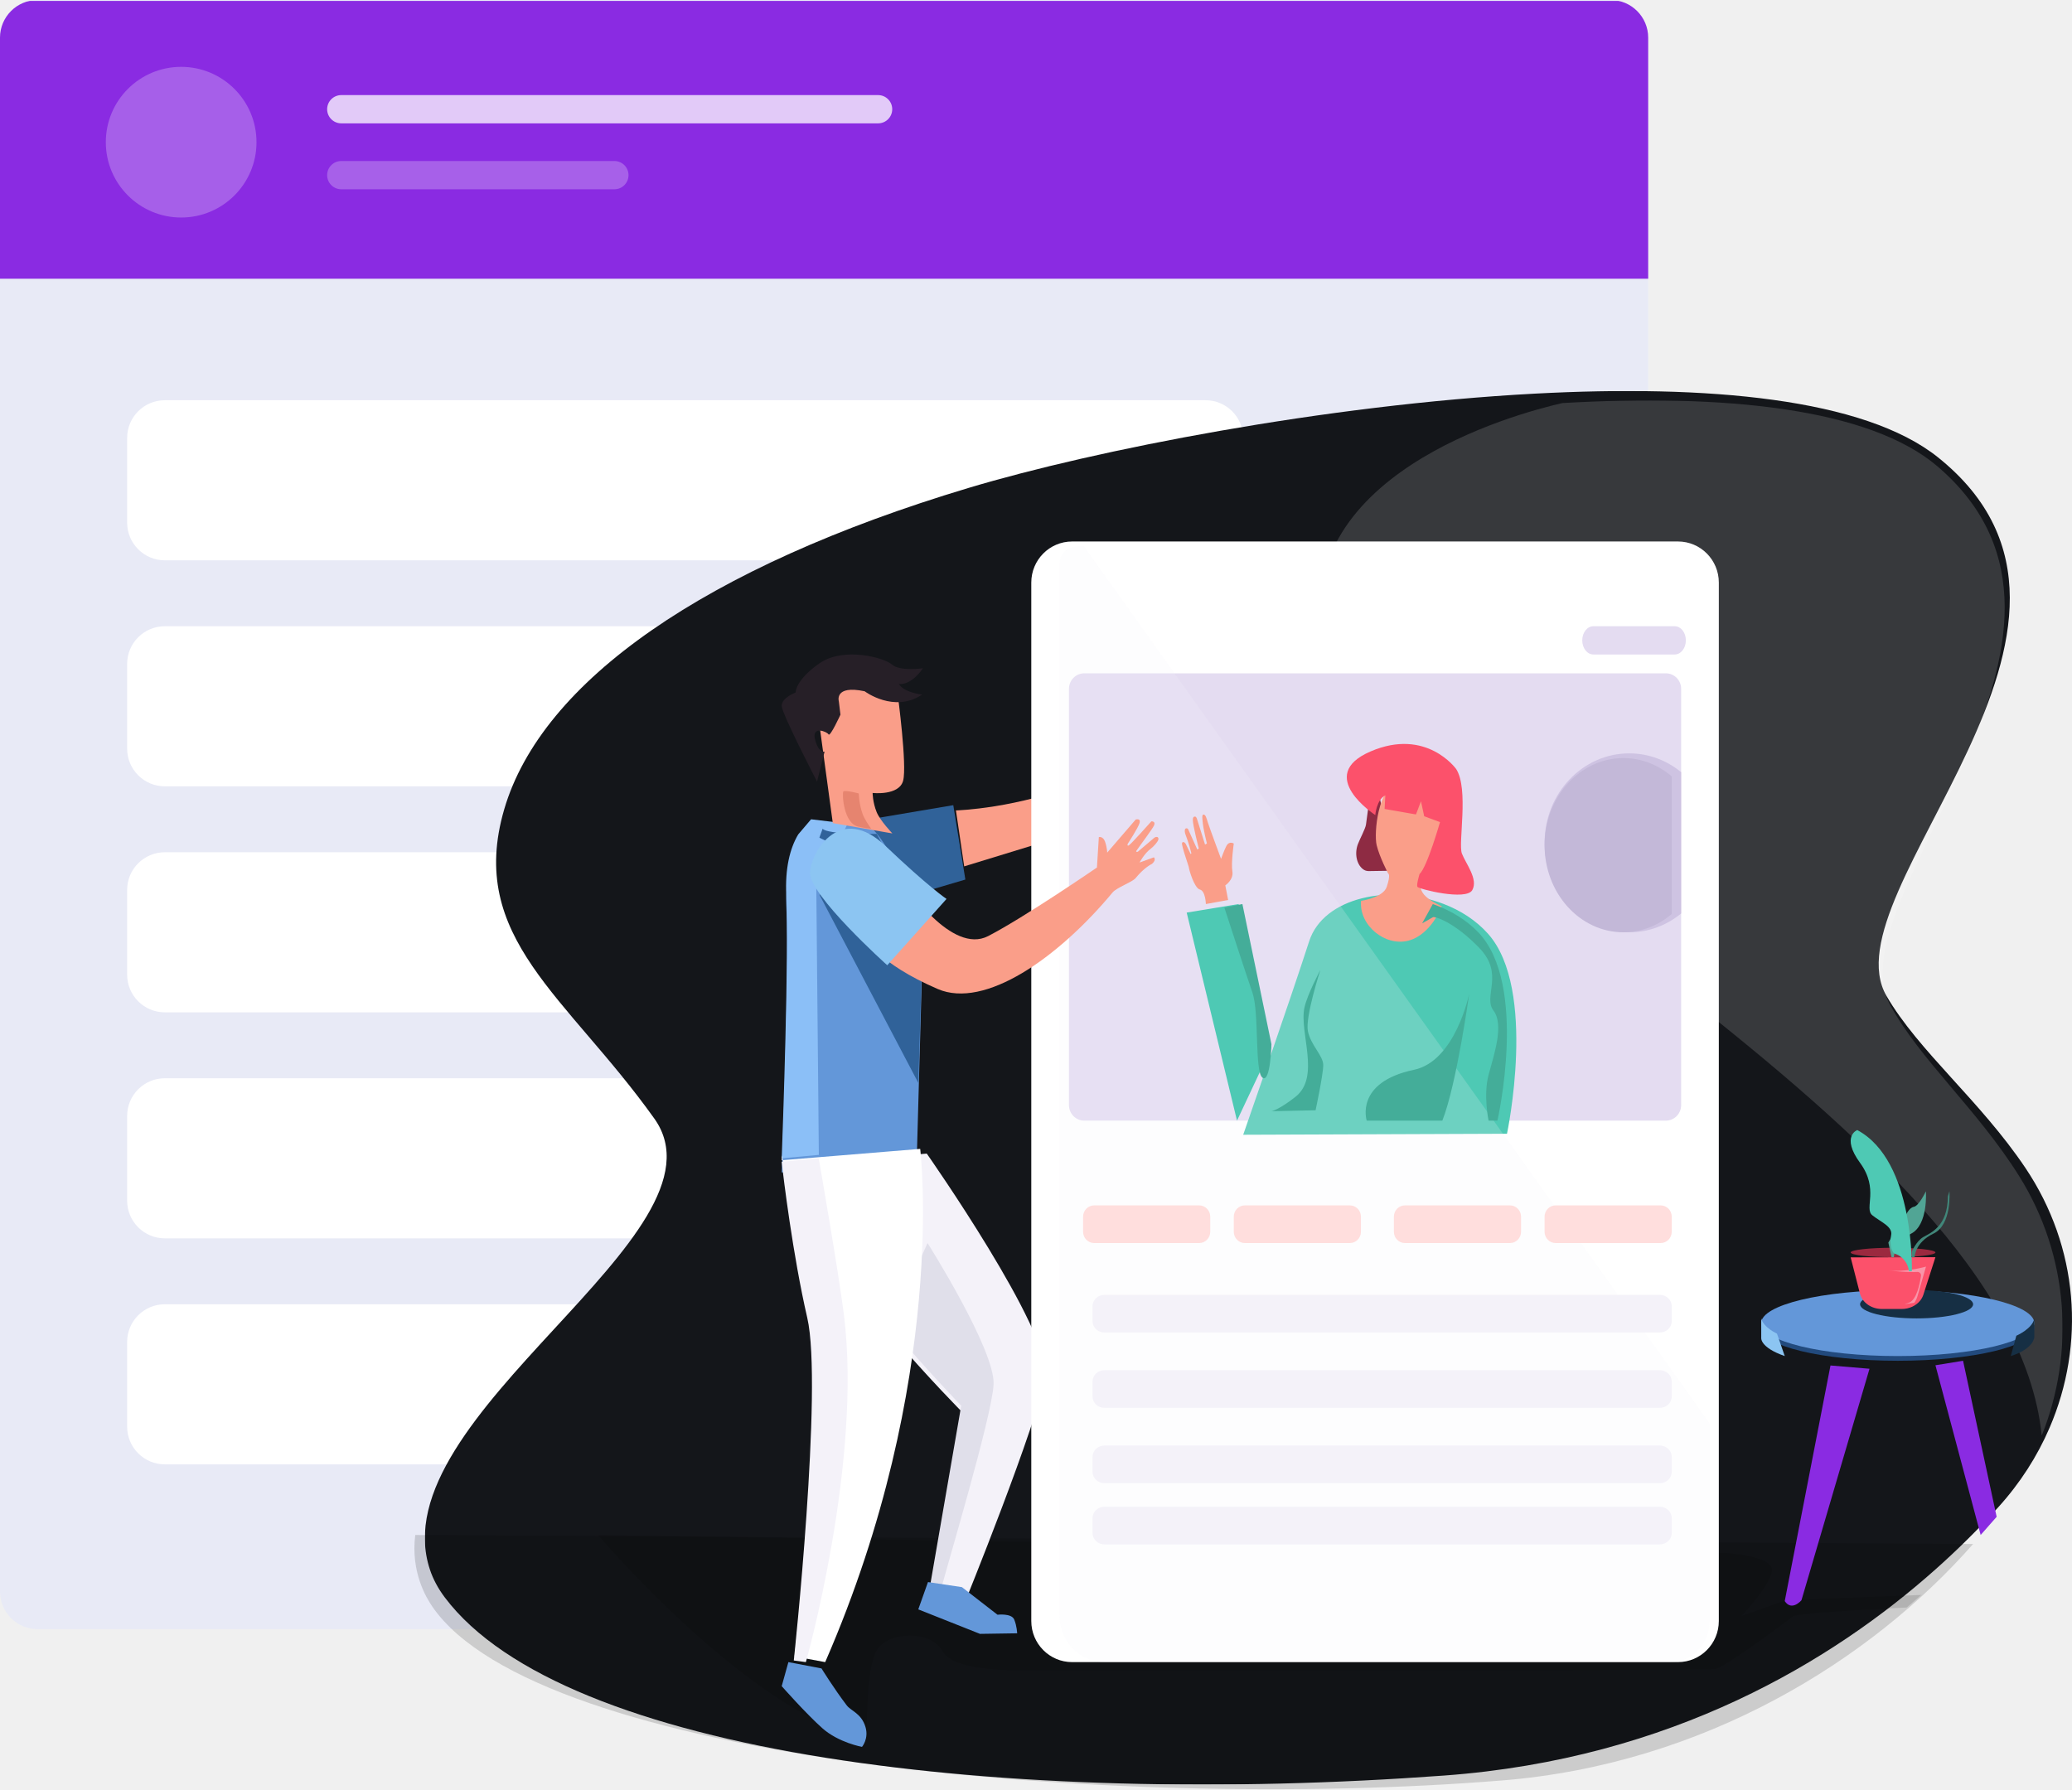
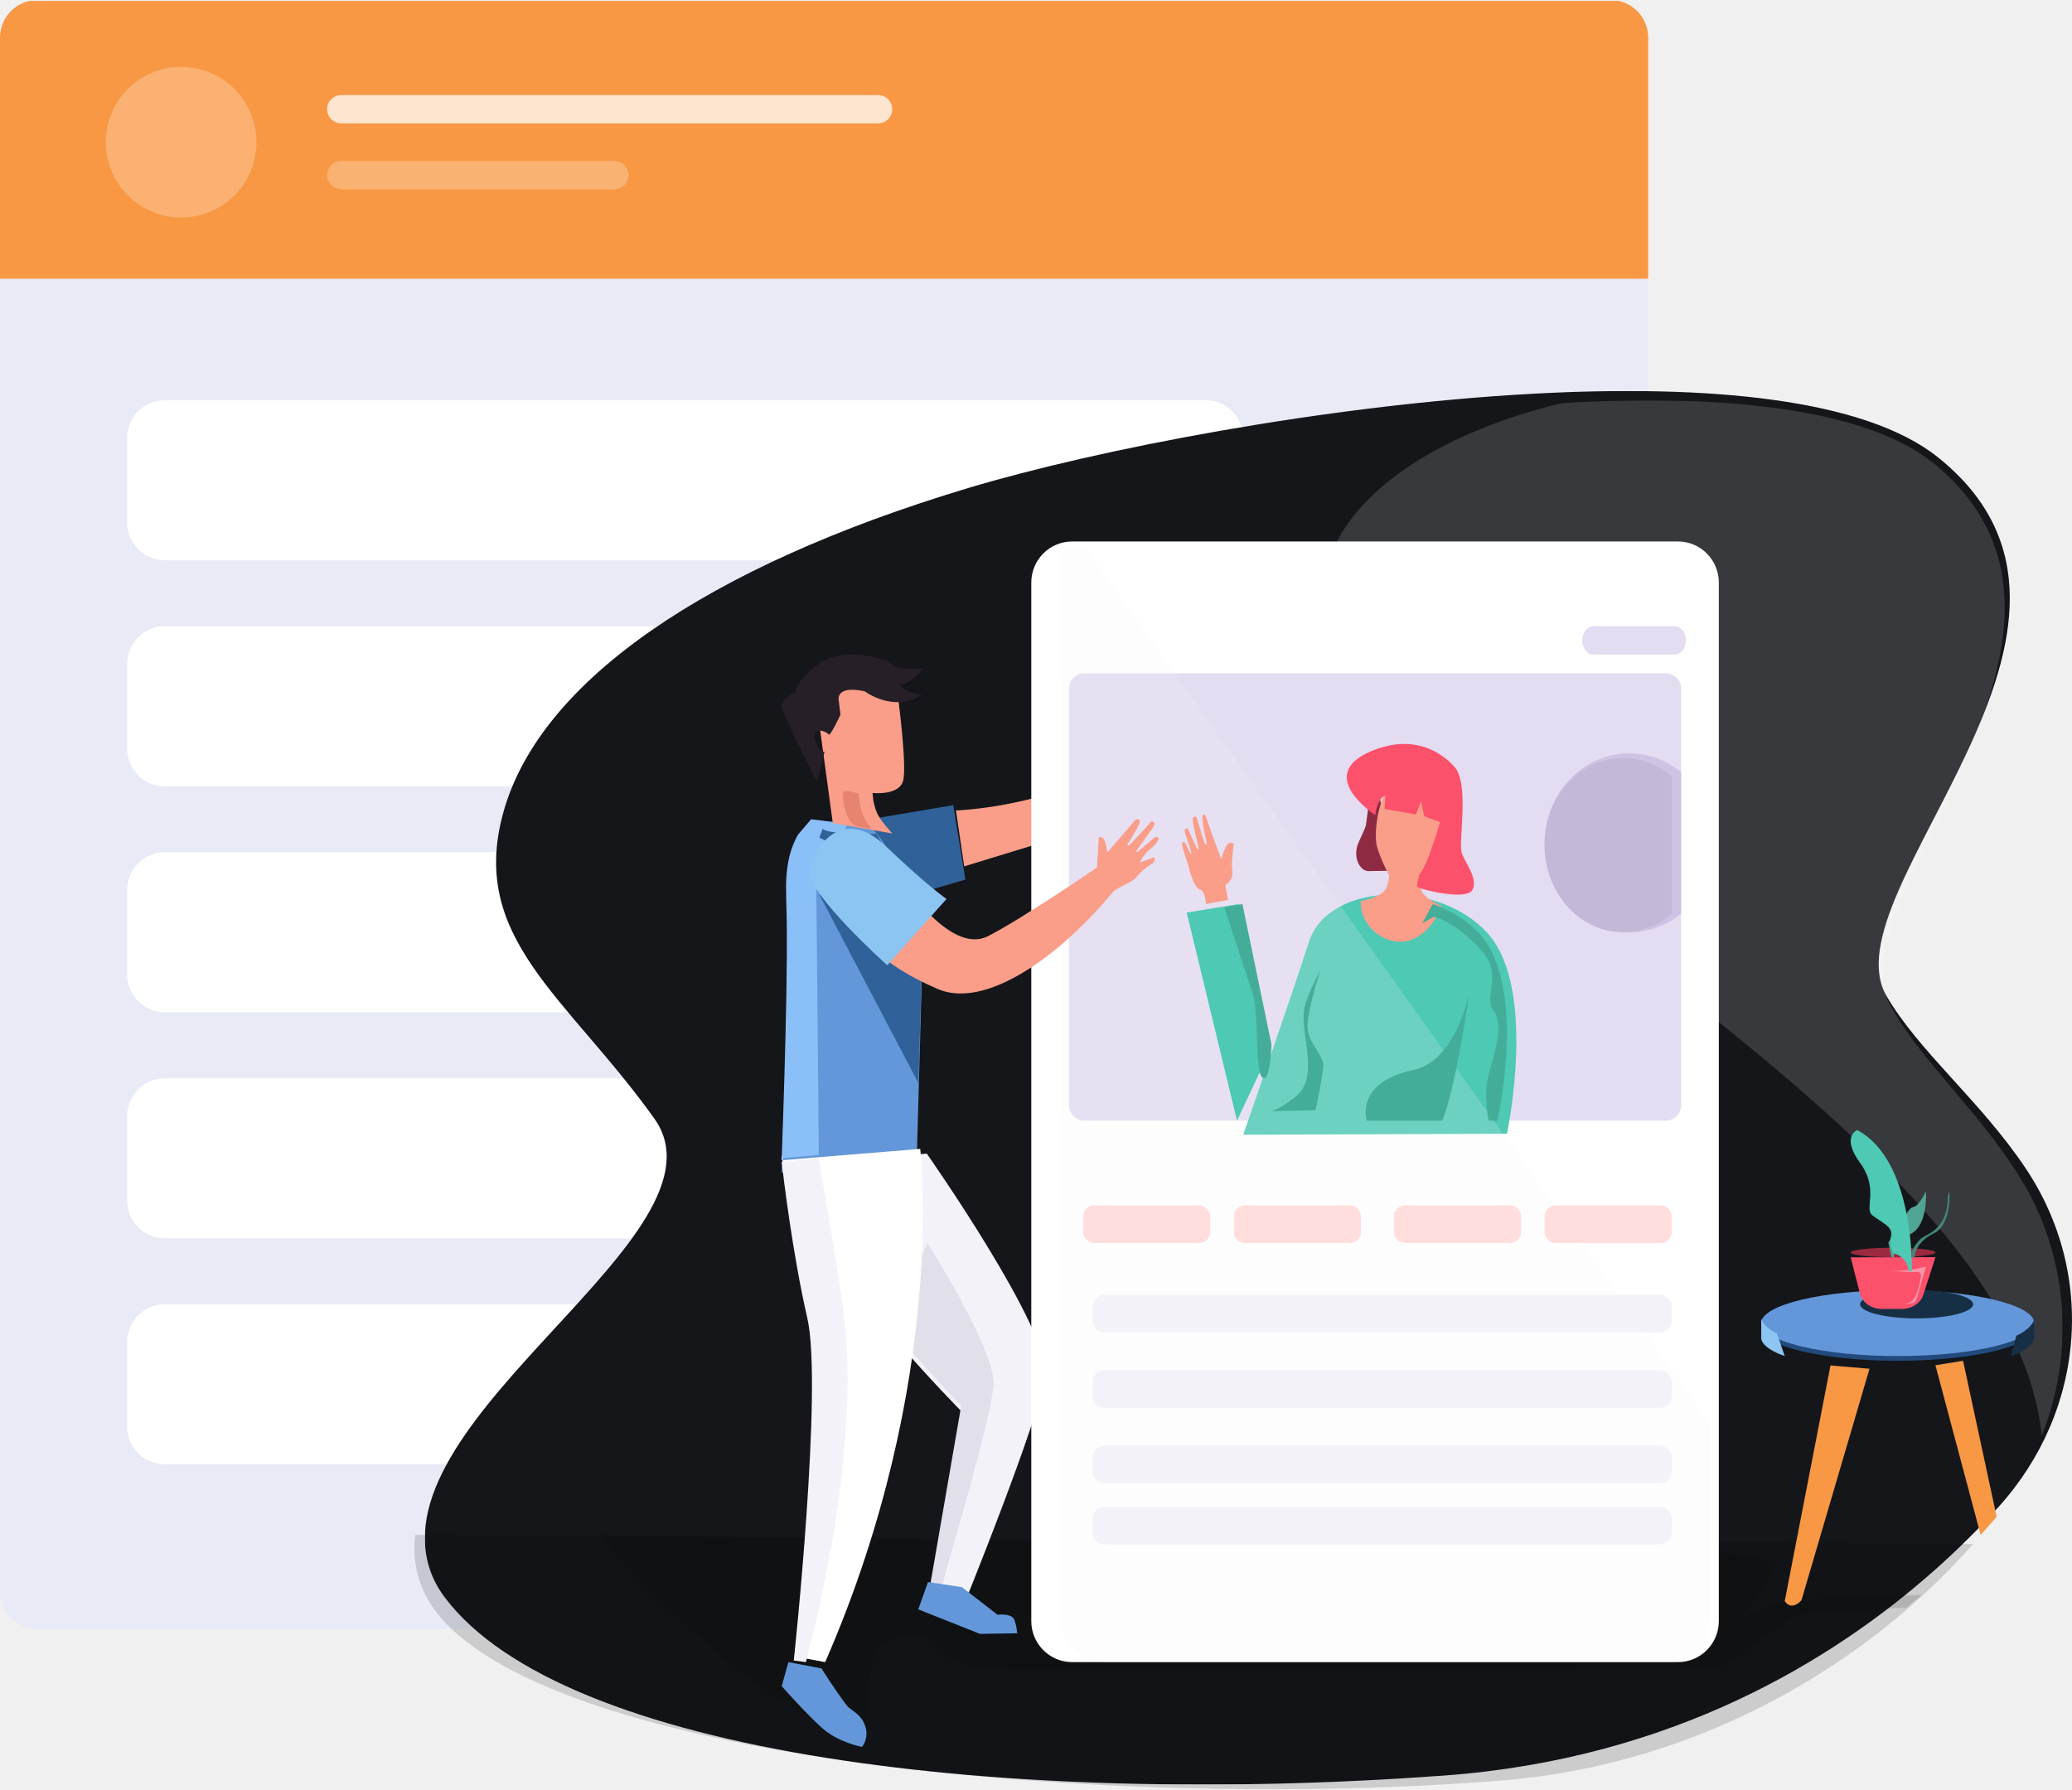
<svg xmlns="http://www.w3.org/2000/svg" xmlns:xlink="http://www.w3.org/1999/xlink" width="440" height="380">
  <defs>
    <rect id="a" width="350" height="346" rx="8" />
    <path id="c" d="M0 .048h349.781V296H0z" />
    <path id="e" d="M0 .048h157.825v219.844H0z" />
  </defs>
  <g fill="none" fill-rule="evenodd">
    <mask id="b" fill="#fff">
      <use xlink:href="#a" />
    </mask>
    <use fill="#E8EAF6" fill-rule="nonzero" xlink:href="#a" />
    <g mask="url(#b)">
-       <path fill="#8a2be2" d="M-3.53.197h547v59h-547z" />
+       <path fill="#f89844" d="M-3.53.197h547v59h-547z" />
      <g transform="translate(22.47 14.197)" fill="#FFF">
        <circle cx="16" cy="16" r="16" opacity=".245" />
        <g transform="translate(47 6)">
          <rect width="120" height="6" opacity=".75" rx="3" />
          <rect width="64" height="6" y="14" opacity=".25" rx="3" />
        </g>
      </g>
    </g>
    <rect width="237" height="34" x="27" y="85" fill="#FFF" rx="8" />
    <rect width="237" height="34" x="27" y="133" fill="#FFF" rx="8" />
    <rect width="237" height="34" x="27" y="181" fill="#FFF" rx="8" />
    <rect width="237" height="34" x="27" y="229" fill="#FFF" rx="8" />
    <rect width="237" height="34" x="27" y="277" fill="#FFF" rx="8" />
    <g transform="matrix(-1 0 0 1 440 83)">
      <mask id="d" fill="#fff">
        <use xlink:href="#c" />
      </mask>
      <path fill="#14161a" d="M348.707 250.34c-.67 2.018-1.715 3.998-3.174 5.935-25.202 33.474-119.376 44.632-212.224 37.814-48.476-3.562-82.67-24.526-104.281-43.75a175.95 175.95 0 0 1-13.36-13.222c-4.669-5.145-8.313-10.86-10.91-16.895-7.647-17.778-6.174-38.316 5.123-55.161 9.577-14.276 22.722-24.824 29.513-36.543C52.326 106.2-16.043 49.782 28.448 14.138 44.152 1.554 77.608-1.35 114.11.602c44.428 2.378 93.365 11.955 120.284 20.045 55.712 16.737 90.58 40.98 98.539 68.256 7.958 27.276-13.311 39.618-31.88 65.654-17.495 24.526 58.553 62.997 47.654 95.783" mask="url(#d)" />
      <path fill="#306299" d="M254.549 90.872L237.564 88 235 103.799 256 110z" />
      <path fill="#FA9E89" d="M237 89.118S223.824 88.77 210 83l6.496 12.254L235.249 101 237 89.118z" />
      <g transform="translate(2 2)">
        <mask id="f" fill="#fff">
          <use xlink:href="#e" />
        </mask>
        <path fill="#FFF" d="M157.066 52.186C148.954 92.345 11.06 153.876 4.43 219.892c-7.118-17.752-5.747-38.258 4.77-55.078 8.914-14.255 21.15-24.787 27.471-36.489C48.71 106.043-14.934 49.707 26.481 14.117 41.1 1.552 72.242-1.348 106.221.602c10.344 2.364 58.164 15.331 50.845 51.584" mask="url(#f)" opacity=".152" />
      </g>
      <path fill="#000" d="M351.82 243c.985 7.866-2.34 13.336-3.64 15.227-22.429 32.672-144.494 43.563-227.13 36.908-43.146-3.476-78.505-25.715-100.05-50.22L351.82 243z" opacity=".149" />
      <path fill="#000" d="M73.627 246.812s-10.077.61-9.922 3.66c.155 3.05 6.511 9.758 6.511 9.758l-9.509-3.405L32 255.732l3.1 2.669s23.127 1.067 24.16 1.88c1.034.813 14.264 10.776 16.537 11.182 2.274.407 146.688.225 146.688.225s14.858.589 17.339-3.986c2.48-4.574 11.472-4.27 13.953-.305 2.48 3.965 2.136 18.603 2.136 18.603s6.793-1.773 7.166-1.931C286.644 274.106 313 243 313 243l-239.373 3.812z" opacity=".128" />
-       <path fill="#8a2be2" d="M43 207.695l14.45 49.163s2.056 2.444 3.55.18L51.286 207l-8.286.695zM23.134 206L16 239.138 19.397 243 29 206.954z" />
+       <path fill="#f89844" d="M43 207.695l14.45 49.163s2.056 2.444 3.55.18L51.286 207l-8.286.695zM23.134 206L16 239.138 19.397 243 29 206.954z" />
      <path fill="#F4F2F9" d="M235.493 217.082l6.025 34.2.999 5.669-2.192.322-.156.024-4.788.703s-15.971-39.344-17.33-48.787C216.69 199.77 243.196 162 243.196 162l28.768 2.448c.761 8.219-10.744 23.711-21.027 35.77-8.101 9.499-15.444 16.864-15.444 16.864" />
      <path fill="#E0DFEA" d="M235.88 215.535l6.877 39.767-2.146.321-.073.377-.08-.352c-.875-3.83-11.14-37.737-11.452-44.648-.333-7.326 14.027-30 14.027-30L251 198.714c-7.93 9.474-15.12 16.82-15.12 16.82" />
      <path fill="#6397D9" d="M274 166l-28.667-2.387L244 115.886S251 91 258.667 91c4.553 0 8.986 1.804 11.7 6.195 1.853 3.003 2.903 7.22 2.633 12.896-.61 12.777.73 48.907.967 55.022.02.577.033.887.033.887" />
      <path fill="#8BBFF7" d="M266.115 162.276l.538-56.818L260 91.938l7.763-.938 2.729 3.21c1.79 3.003 2.803 7.22 2.542 12.894-.589 12.774.737 49.782.966 55.896l-7.885-.724z" />
      <path fill="#306299" d="M266 107l-21.017 40-.546-17.991-.437-14.598L261.524 107z" />
      <path fill="#FFF" d="M212.329 270H83.67c-4.789 0-8.671-3.908-8.671-8.73V40.73c0-4.822 3.882-8.73 8.671-8.73H212.33c4.789 0 8.671 3.908 8.671 8.73v220.54c0 4.822-3.882 8.73-8.671 8.73" />
      <path fill="#E4DCF1" d="M213 63.29v88.42c0 1.818-1.456 3.29-3.253 3.29H86.253c-1.797 0-3.253-1.472-3.253-3.29V63.29c0-1.818 1.456-3.29 3.253-3.29h123.494c1.797 0 3.253 1.472 3.253 3.29" />
      <path fill="#8E2B43" d="M148.853 84l-1.552 1.183L144 99.554l.071 2.367 5.227.079c.355.005.713-.065 1.03-.25 1.495-.878 2.133-3.325 1.308-5.493-.444-1.166-1.581-3.23-1.713-4.142-.314-2.184-1.07-8.115-1.07-8.115" />
      <path fill="#4EC9B4" d="M176 158l-54.224-.208-1.795-.006s-6.487-30.649 4.016-42.461c2.558-2.874 5.883-4.993 9.506-6.37 11.273-4.297 25.453-1.455 28.493 7.966C166.012 129.372 176 158 176 158" />
      <path fill="#FA9E89" d="M133.84 109.489s2.215 6.026 7.103 7.294c4.888 1.269 10.489-3.224 10.03-8.457 0 0-4.684-.687-5.447-2.96-.928-2.76-.306-2.854-.306-2.854s1.833-3.49 2.444-6.026c.611-2.537-.305-12.37-4.582-13.32-2.705-.602-7.027.317-10.082 4.757 0 0 1.528 8.563 3.666 12.686 2.139 4.123 3.208 6.026-2.826 8.88" />
      <path fill="#F4F2F9" d="M209.833 33.013L77 219.239v42.244c0 4.704 3.7 8.517 8.263 8.517h120.164c5.287 0 9.573-4.418 9.573-9.869V36.827c0-2.929-2.33-3.956-5.167-3.814" opacity=".184" />
      <path fill="#4EC9B4" d="M170 139.442L176.982 109 188 110.816 177.316 155z" />
      <path fill="#FA9E89" d="M179.2 108.137l.6-3.106s-1.8-1.184-1.5-2.959c.3-1.775-.3-5.917-.3-5.917s.957-.647 1.575.518c.44.829 1.125 2.737 1.125 2.737s2.296-6.166 2.826-7.79c.225-.691.452-1.767.975-1.603.275.086.175.715.128 1.33-.14 1.844-.928 4.784-.928 4.784l.4.234 1.663-5.276c.073-.256.193-.644.462-.665.238-.02.475.11.475.702 0 1.184-1.275 6.077-1.275 6.077l.319.219 1.935-4.278c.133-.323.613-.295.695.044.065.268.046.65-.173 1.192-.6 1.48-1.2 3.846-1.2 3.846l.15.173 1.05-2.17c.188-.347.649-.57.783-.2.188.518-1.458 4.97-1.458 5.267 0 .296-1.126 4.326-2.326 4.622-1.2.296-1.275 3.082-1.275 3.082l-4.726-.863z" />
      <path fill="#FFDEDD" d="M109.649 181H87.35c-1.298 0-2.351-1.072-2.351-2.394v-3.212c0-1.322 1.053-2.394 2.351-2.394h22.298c1.298 0 2.351 1.072 2.351 2.394v3.212c0 1.322-1.053 2.394-2.351 2.394m32 0H119.35c-1.298 0-2.351-1.072-2.351-2.394v-3.212c0-1.322 1.053-2.394 2.351-2.394h22.298c1.298 0 2.351 1.072 2.351 2.394v3.212c0 1.322-1.053 2.394-2.351 2.394m34 0H153.35c-1.298 0-2.351-1.072-2.351-2.394v-3.212c0-1.322 1.053-2.394 2.351-2.394h22.297c1.299 0 2.352 1.072 2.352 2.394v3.212c0 1.322-1.053 2.394-2.352 2.394m32 0h-22.297c-1.298 0-2.351-1.072-2.351-2.394v-3.212c0-1.322 1.053-2.394 2.351-2.394h22.298c1.298 0 2.351 1.072 2.351 2.394v3.212c0 1.322-1.053 2.394-2.351 2.394" />
      <path fill="#F4F2F9" d="M205.453 200H87.547C86.14 200 85 198.92 85 197.59v-3.18c0-1.33 1.14-2.41 2.547-2.41h117.906c1.407 0 2.547 1.08 2.547 2.41v3.18c0 1.33-1.14 2.41-2.547 2.41M87.547 216C86.14 216 85 214.92 85 213.59v-3.18c0-1.33 1.14-2.41 2.547-2.41h117.906c1.407 0 2.547 1.08 2.547 2.41v3.18c0 1.33-1.14 2.41-2.547 2.41H87.547zm117.906 16H87.547C86.14 232 85 230.92 85 229.59v-3.18c0-1.33 1.14-2.41 2.547-2.41h117.906c1.407 0 2.547 1.08 2.547 2.41v3.18c0 1.33-1.14 2.41-2.547 2.41m0 13H87.547C86.14 245 85 243.92 85 242.59v-3.18c0-1.33 1.14-2.41 2.547-2.41h117.906c1.407 0 2.547 1.08 2.547 2.41v3.18c0 1.33-1.14 2.41-2.547 2.41" />
      <path fill="#FC516B" d="M130.778 80.321s6.3-8.848 18.19-3.725c11.888 5.122-1.017 13.504-1.017 13.504s-.254-3.26-2.134-4.191l.153 2.897-6.656 1.165-1.067-2.794-.686 3.182-3.353 1.241s2.743 9.624 4.344 11.021c0 0 .686 2.25.457 2.716-.228.466-10.364 3.027-11.66.699-1.296-2.328 1.372-5.588 2.21-7.761.838-2.173-1.524-13.711 1.22-17.954" />
      <path fill="#E4DCF1" d="M101.648 56H84.352C83.053 56 82 54.657 82 53s1.053-3 2.352-3h17.296c1.299 0 2.352 1.343 2.352 3s-1.053 3-2.352 3" />
      <path fill="#44AD99" d="M128 128s2.664 19.286 5.71 27h16.06s2.648-8.138-10.047-10.8C130.893 142.349 128 128 128 128m31.611-5s3.26 10 2.648 13c-.61 3-3.259 5.2-3.259 7.2s1.63 9.6 1.63 9.6l9.37.2s-1.556-.266-5.093-3.05c-5.398-4.25-.764-13.625-1.91-18.95-.6-2.794-3.386-8-3.386-8M170 138.772s.213 8.383 1.915 7.093c1.702-1.29.638-13.757 2.127-18.056 1.49-4.3 5.958-18.057 5.958-18.057l-3.83-.752-6.17 29.772z" />
      <path fill="#FA9E89" d="M195.377 100.475s1.576.692 3.5 3.046c.636.78 4.03 2.021 4.833 2.988 11.645 14.02 27.196 24.841 37.163 20.533C253.603 121.54 256 116.424 256 116.424l-8.414-11.362s-9.663 14.759-17.434 10.739c-7.772-4.02-23.092-14.557-23.092-14.557l-.406-6.464s-.895-.24-1.324.995c-.43 1.236-.45 2.304-.45 2.304l-6.049-7.024s-1.162-.36-.808.769c.354 1.13 2.491 4.368 2.491 4.368s.22.616-.243.335c-.54-.327-4.766-5.092-4.766-5.092s-.973-.064-.576.866c.307.717 2.865 4.09 3.73 5.354.258.376-.282.235-.282.235l-3.496-2.97c-.473-.319-.963-.213-.87.368.075.46 1.027 1.519 1.593 1.939 1.414 1.046 2.4 2.952 2.4 2.952l-3.044-1.1s-.595.528.417 1.396M267 63.49l-3.85 28.32L250.504 94s.64-.668 1.372-1.56c.748-.907 1.59-2.05 1.963-2.966.85-2.104.856-4.066.856-4.066s-5.608.633-6.477-2.595c-.872-3.232 1.143-18.284 1.143-18.284S251.864 55.07 267 63.49" />
      <path fill="#261F27" d="M256.387 63.812s-6.236 4.71-12.219.698c0 0 3.792-.35 4.972-2.268 0 0-2.36.61-5.14-3.314 0 0 4.887.698 6.572-.785 1.686-1.483 10.28-3.838 15.42-.262 5.141 3.576 5.057 6.193 5.057 6.193s3.033 1.133 2.95 2.878c-.085 1.744-7.5 16.048-7.5 16.048l-1.601-6.367s1.264.378 2.022-2.587c.758-2.966-2.528-1.687-2.865-1.076-.337.61-2.528-4.187-2.528-4.187l.337-2.79s1.096-3.577-5.477-2.18" />
      <path fill="#FFF" d="M268.214 196.384c-3.591 14.487 3.05 72.409 3.05 72.409L264.766 270c-26.16-60.015-20.176-109-20.176-109l29.41 2.414s-.075-1.224-.106-.934c-.338 3.008-2.408 20.689-5.68 33.904" />
      <path fill="#6397D9" d="M235.73 254.076l-7.553 5.859s-2.975-.359-3.548 1.016c-.572 1.375-.629 2.93-.629 2.93l7.896.119L245 258.799 242.94 253l-7.21 1.076zm29.82 17.264s-2.672 4.322-5.365 7.852c-.905 1.186-3.117 1.701-3.978 4.595-.74 2.49.74 4.213.74 4.213s4.965-.894 8.419-3.957c3.453-3.064 8.634-8.937 8.634-8.937L272.582 270l-7.031 1.34z" />
      <path fill="#224A7D" d="M66 199c0 3.866-12.984 7-29 7s-29-3.134-29-7 12.984-7 29-7 29 3.134 29 7" />
      <path fill="#6397D9" d="M66 198c0 3.866-12.984 7-29 7s-29-3.134-29-7 12.984-7 29-7 29 3.134 29 7" />
      <path fill="#162F44" d="M45 194c0 1.657-5.373 3-12 3s-12-1.343-12-3 5.373-3 12-3 12 1.343 12 3m-37 3v3.986s.07 2.464 5 4.014l-1.179-4.318S8.358 199.187 8 197" />
      <path fill="#8CC5F2" d="M65.994 197v4.085s.39 2.043-4.994 3.915l1.652-4.766s2.86-1.277 3.342-3.234" />
      <path fill="#FC516B" d="M47 184.038l-1.968 7.69c-.488 1.914-2.423 3.272-4.653 3.272h-4.233c-1.585 0-3.025-.685-3.9-1.772a4.02 4.02 0 0 1-.692-1.278l-1.706-5.313L29 184l18 .038z" />
      <path fill="#9B293F" d="M47 183c0 .552-4.03 1-9 1s-9-.448-9-1 4.03-1 9-1 9 .448 9 1" />
      <path fill="#F995A9" d="M34.594 193.657c.354.137.688.253 1 .343l-2.11-.324a4.41 4.41 0 0 1-.657-1.35l-1.616-5.608c-.081-.27-.211-.7-.211-.718 0 0 4.215 1.242 8 .818-1.231.164-4.31.412-6.168.32a.724.724 0 0 0-.764.815c.234 1.657.905 5.074 2.526 5.704" />
      <path fill="#51A595" d="M39 180.901l-.679 3.087-.494.012s-.028-3.099-3.674-5c-3.65-1.9-3.127-9-3.127-9l.003.009c.088.183 1.488 3.1 2.549 3.29 1.094.202 1.773 1.95 1.773 1.95s.522.75 1.147.6c.626-.15 1.251 1.5 1.251 1.5l.207 1.752 1.044 1.8z" />
      <path fill="#4EC9B4" d="M34.007 186.987s-.7-23.436 11.6-29.987c0 0 3.501 1.352-.6 6.967-4.1 5.615-.799 9.67-2.6 11.127-1.8 1.455-4.4 2.391-4 4.263.4 1.872-.1 3.744-.9 3.952-.8.207-2.6 1.312-2.88 3.691l-.62-.013z" />
      <path fill="#41877A" d="M34 182.8l-.04 1.188-.538.012s-.03-3.099-3.994-5c-3.968-1.9-3.4-9-3.4-9l.004.009.336 1.068c0 6.45 3.723 7.787 5.212 8.648 1.489.861 2.42 3.075 2.42 3.075" />
      <path fill="#306299" d="M253.815 94.105s10.552.172 11.494-1.105l.691 1.898s-8.36 4.557-14 2.624l1.815-3.417z" />
      <path fill="#8CC5F2" d="M239 107.916L251.588 122s16.822-15.082 16.404-19.81c-.417-4.727-6.58-14.515-16.034-5.523C242.76 105.415 239 107.916 239 107.916" />
      <path fill="#F4F2F9" d="M271.435 269.654l-2.566.346s-12.026-42.47-8.07-73.847c1.189-9.434 5.344-33.153 5.344-33.153l7.857.737c-.318 3.023-2.357 19.855-5.426 33.137-3.367 14.562 2.86 72.78 2.86 72.78" />
      <path fill="#E6846F" d="M257.747 92.558c-1.488.324-2.299.427-2.747.442.698-.966 1.484-2.182 1.832-3.158.793-2.241.799-4.33.799-4.33s2.971-.782 3.277-.413c.304.368 0 6.77-3.161 7.459" />
      <path fill="#CEC3E2" d="M112 96c0 10.492-8.048 19-17.973 19-4.156 0-7.981-1.491-11.027-3.996V80.996C86.046 78.49 89.87 77 94.027 77 103.952 77 112 85.508 112 96" />
      <path fill="#C3B8D8" d="M112 96.5c0 10.216-7.493 18.5-16.734 18.5-3.87 0-7.43-1.452-10.266-3.89V81.89C87.835 79.453 91.397 78 95.266 78 104.507 78 112 86.284 112 96.5" />
      <path fill="#44AD99" d="M138 113.096s-1.985-1.104-2.298-1.305c-.314-.199-4.39.902-9.826 6.516-5.433 5.614-.73 10.324-3.028 13.33-2.301 3.008-.107 9.323 1.044 13.635 1.15 4.31 0 9.722 0 9.722l-.06.006-1.821-.006s-6.584-28.868 4.075-39.995c2.596-2.706 5.97-4.703 9.647-5.999l2.267 4.096z" />
    </g>
  </g>
</svg>
